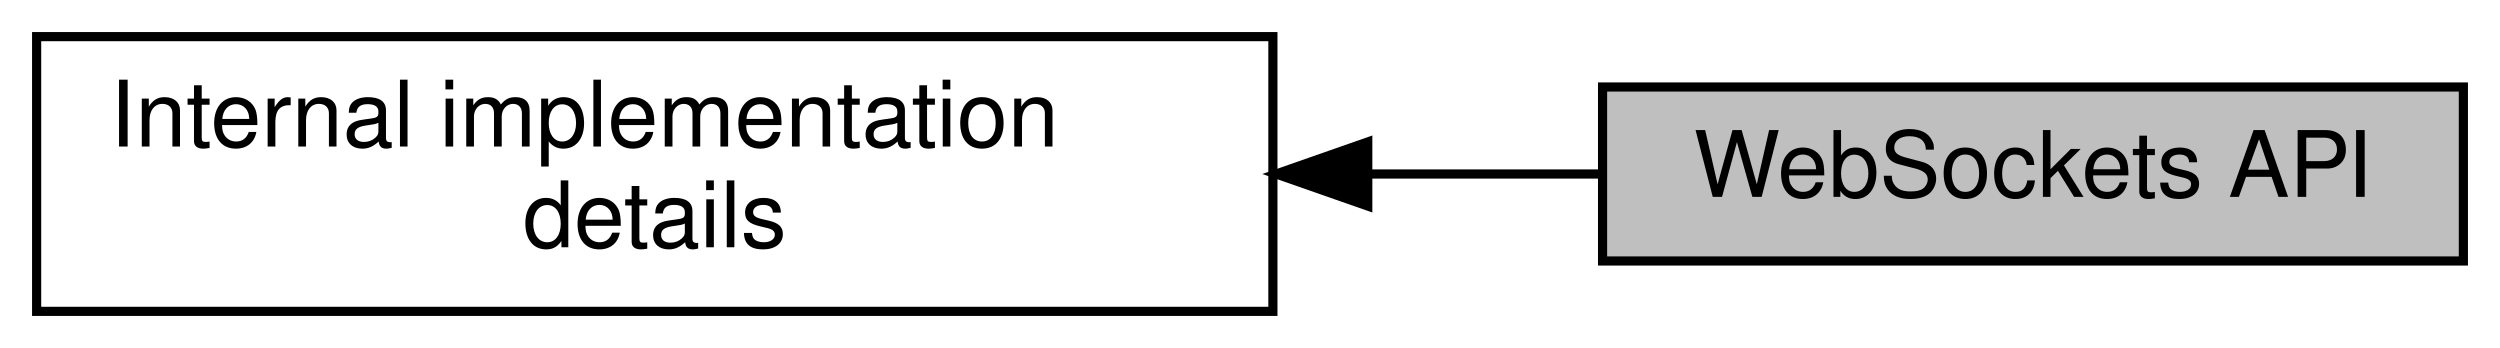
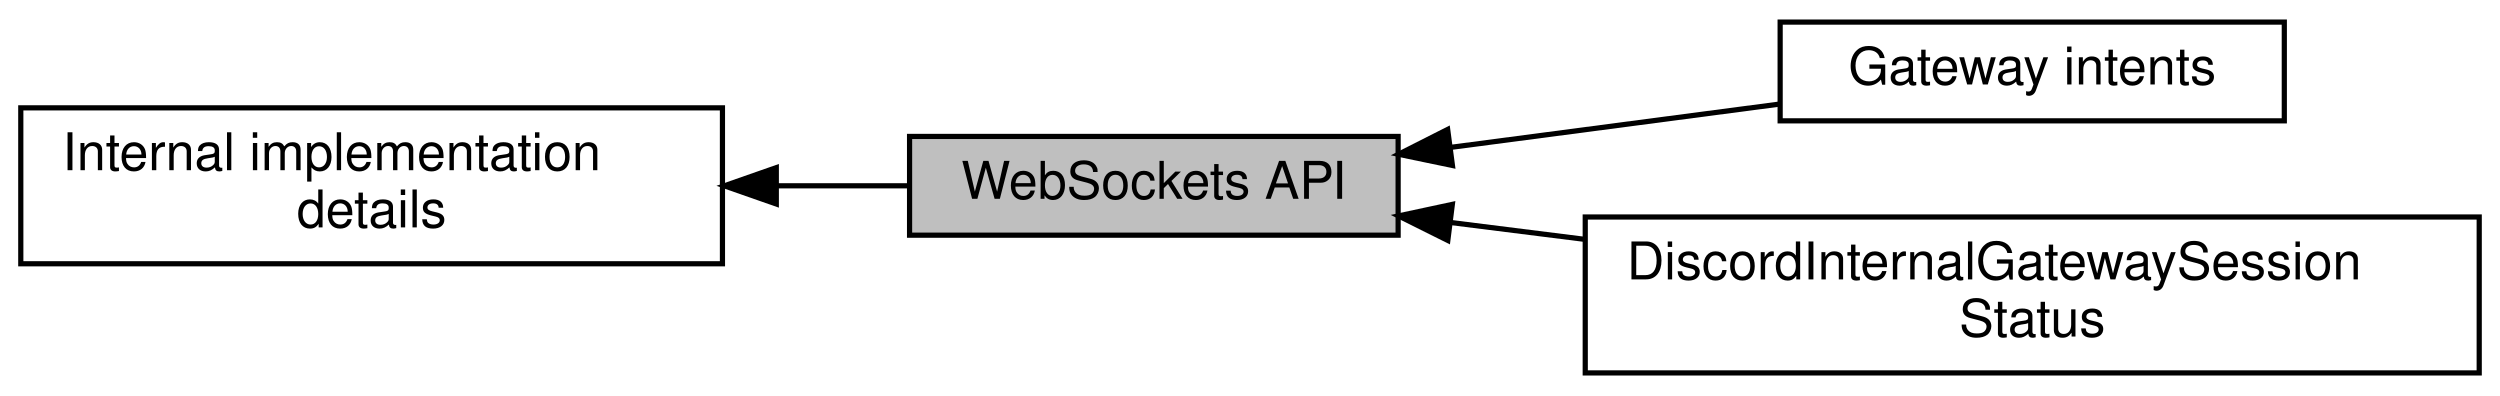
- <svg xmlns="http://www.w3.org/2000/svg" xmlns:xlink="http://www.w3.org/1999/xlink" width="273pt" height="38pt" viewBox="0.00 0.00 273.00 38.00">
-   <g id="graph0" class="graph" transform="scale(1 1) rotate(0) translate(4 34)">
+ <svg xmlns="http://www.w3.org/2000/svg" xmlns:xlink="http://www.w3.org/1999/xlink" width="481pt" height="76pt" viewBox="0.00 0.00 481.00 75.50">
+   <g id="graph0" class="graph" transform="scale(1 1) rotate(0) translate(4 71.5)">
    <g id="node1" class="node">
      <g id="a_node1">
        <a xlink:href="../../d1/d81/group__DiscordInternal.html" target="_top" xlink:title="Documentation useful when developing or debugging Concord itself.">
-           <polygon fill="none" stroke="black" points="135,-30 0,-30 0,0 135,0 135,-30" />
-           <text text-anchor="start" x="8" y="-18" font-family="Helvetica,sans-Serif" font-size="10.00">Internal implementation</text>
-           <text text-anchor="middle" x="67.5" y="-7" font-family="Helvetica,sans-Serif" font-size="10.00"> details</text>
+           <polygon fill="none" stroke="black" points="135,-51 0,-51 0,-21 135,-21 135,-51" />
+           <text text-anchor="start" x="8" y="-39" font-family="Helvetica,sans-Serif" font-size="10.00">Internal implementation</text>
+           <text text-anchor="middle" x="67.5" y="-28" font-family="Helvetica,sans-Serif" font-size="10.00"> details</text>
        </a>
      </g>
    </g>
    <g id="node2" class="node">
      <g id="a_node2">
        <a xlink:title="Wrapper to the Discord Gateway API.">
-           <polygon fill="#bfbfbf" stroke="black" points="265,-24.5 171,-24.5 171,-5.5 265,-5.5 265,-24.5" />
-           <text text-anchor="middle" x="218" y="-12.5" font-family="Helvetica,sans-Serif" font-size="10.00">WebSockets API</text>
+           <polygon fill="#bfbfbf" stroke="black" points="265,-45.5 171,-45.5 171,-26.5 265,-26.5 265,-45.5" />
+           <text text-anchor="middle" x="218" y="-33.5" font-family="Helvetica,sans-Serif" font-size="10.00">WebSockets API</text>
        </a>
      </g>
    </g>
    <g id="edge1" class="edge">
-       <path fill="none" stroke="black" d="M145.53,-15C154.2,-15 162.81,-15 170.9,-15" />
-       <polygon fill="black" stroke="black" points="145.36,-11.5 135.36,-15 145.36,-18.5 145.36,-11.5" />
+       <path fill="none" stroke="black" d="M145.53,-36C154.2,-36 162.81,-36 170.9,-36" />
+       <polygon fill="black" stroke="black" points="145.36,-32.5 135.36,-36 145.36,-39.5 145.36,-32.5" />
+     </g>
+     <g id="node3" class="node">
+       <g id="a_node3">
+         <a xlink:href="../../dd/de5/group__DiscordInternalGatewayIntents.html" target="_top" xlink:title="Events user is interested on listening to.">
+           <polygon fill="none" stroke="black" points="435.5,-67.5 338.5,-67.5 338.5,-48.5 435.5,-48.5 435.5,-67.5" />
+           <text text-anchor="middle" x="387" y="-55.5" font-family="Helvetica,sans-Serif" font-size="10.00">Gateway intents</text>
+         </a>
+       </g>
+     </g>
+     <g id="edge3" class="edge">
+       <path fill="none" stroke="black" d="M275.22,-43.41C295.71,-46.11 318.66,-49.13 338.33,-51.72" />
+       <polygon fill="black" stroke="black" points="275.45,-39.91 265.08,-42.07 274.53,-46.85 275.45,-39.91" />
+     </g>
+     <g id="node4" class="node">
+       <g id="a_node4">
+         <a xlink:href="../../d3/df4/group__DiscordInternalGatewaySessionStatus.html" target="_top" xlink:title="Client's session status.">
+           <polygon fill="none" stroke="black" points="473,-30 301,-30 301,0 473,0 473,-30" />
+           <text text-anchor="start" x="309" y="-18" font-family="Helvetica,sans-Serif" font-size="10.00">DiscordInternalGatewaySession</text>
+           <text text-anchor="middle" x="387" y="-7" font-family="Helvetica,sans-Serif" font-size="10.00">Status</text>
+         </a>
+       </g>
+     </g>
+     <g id="edge2" class="edge">
+       <path fill="none" stroke="black" d="M275.04,-28.95C283.41,-27.9 292.18,-26.8 300.98,-25.69" />
+       <polygon fill="black" stroke="black" points="274.56,-25.49 265.08,-30.21 275.43,-32.43 274.56,-25.49" />
    </g>
  </g>
</svg>
